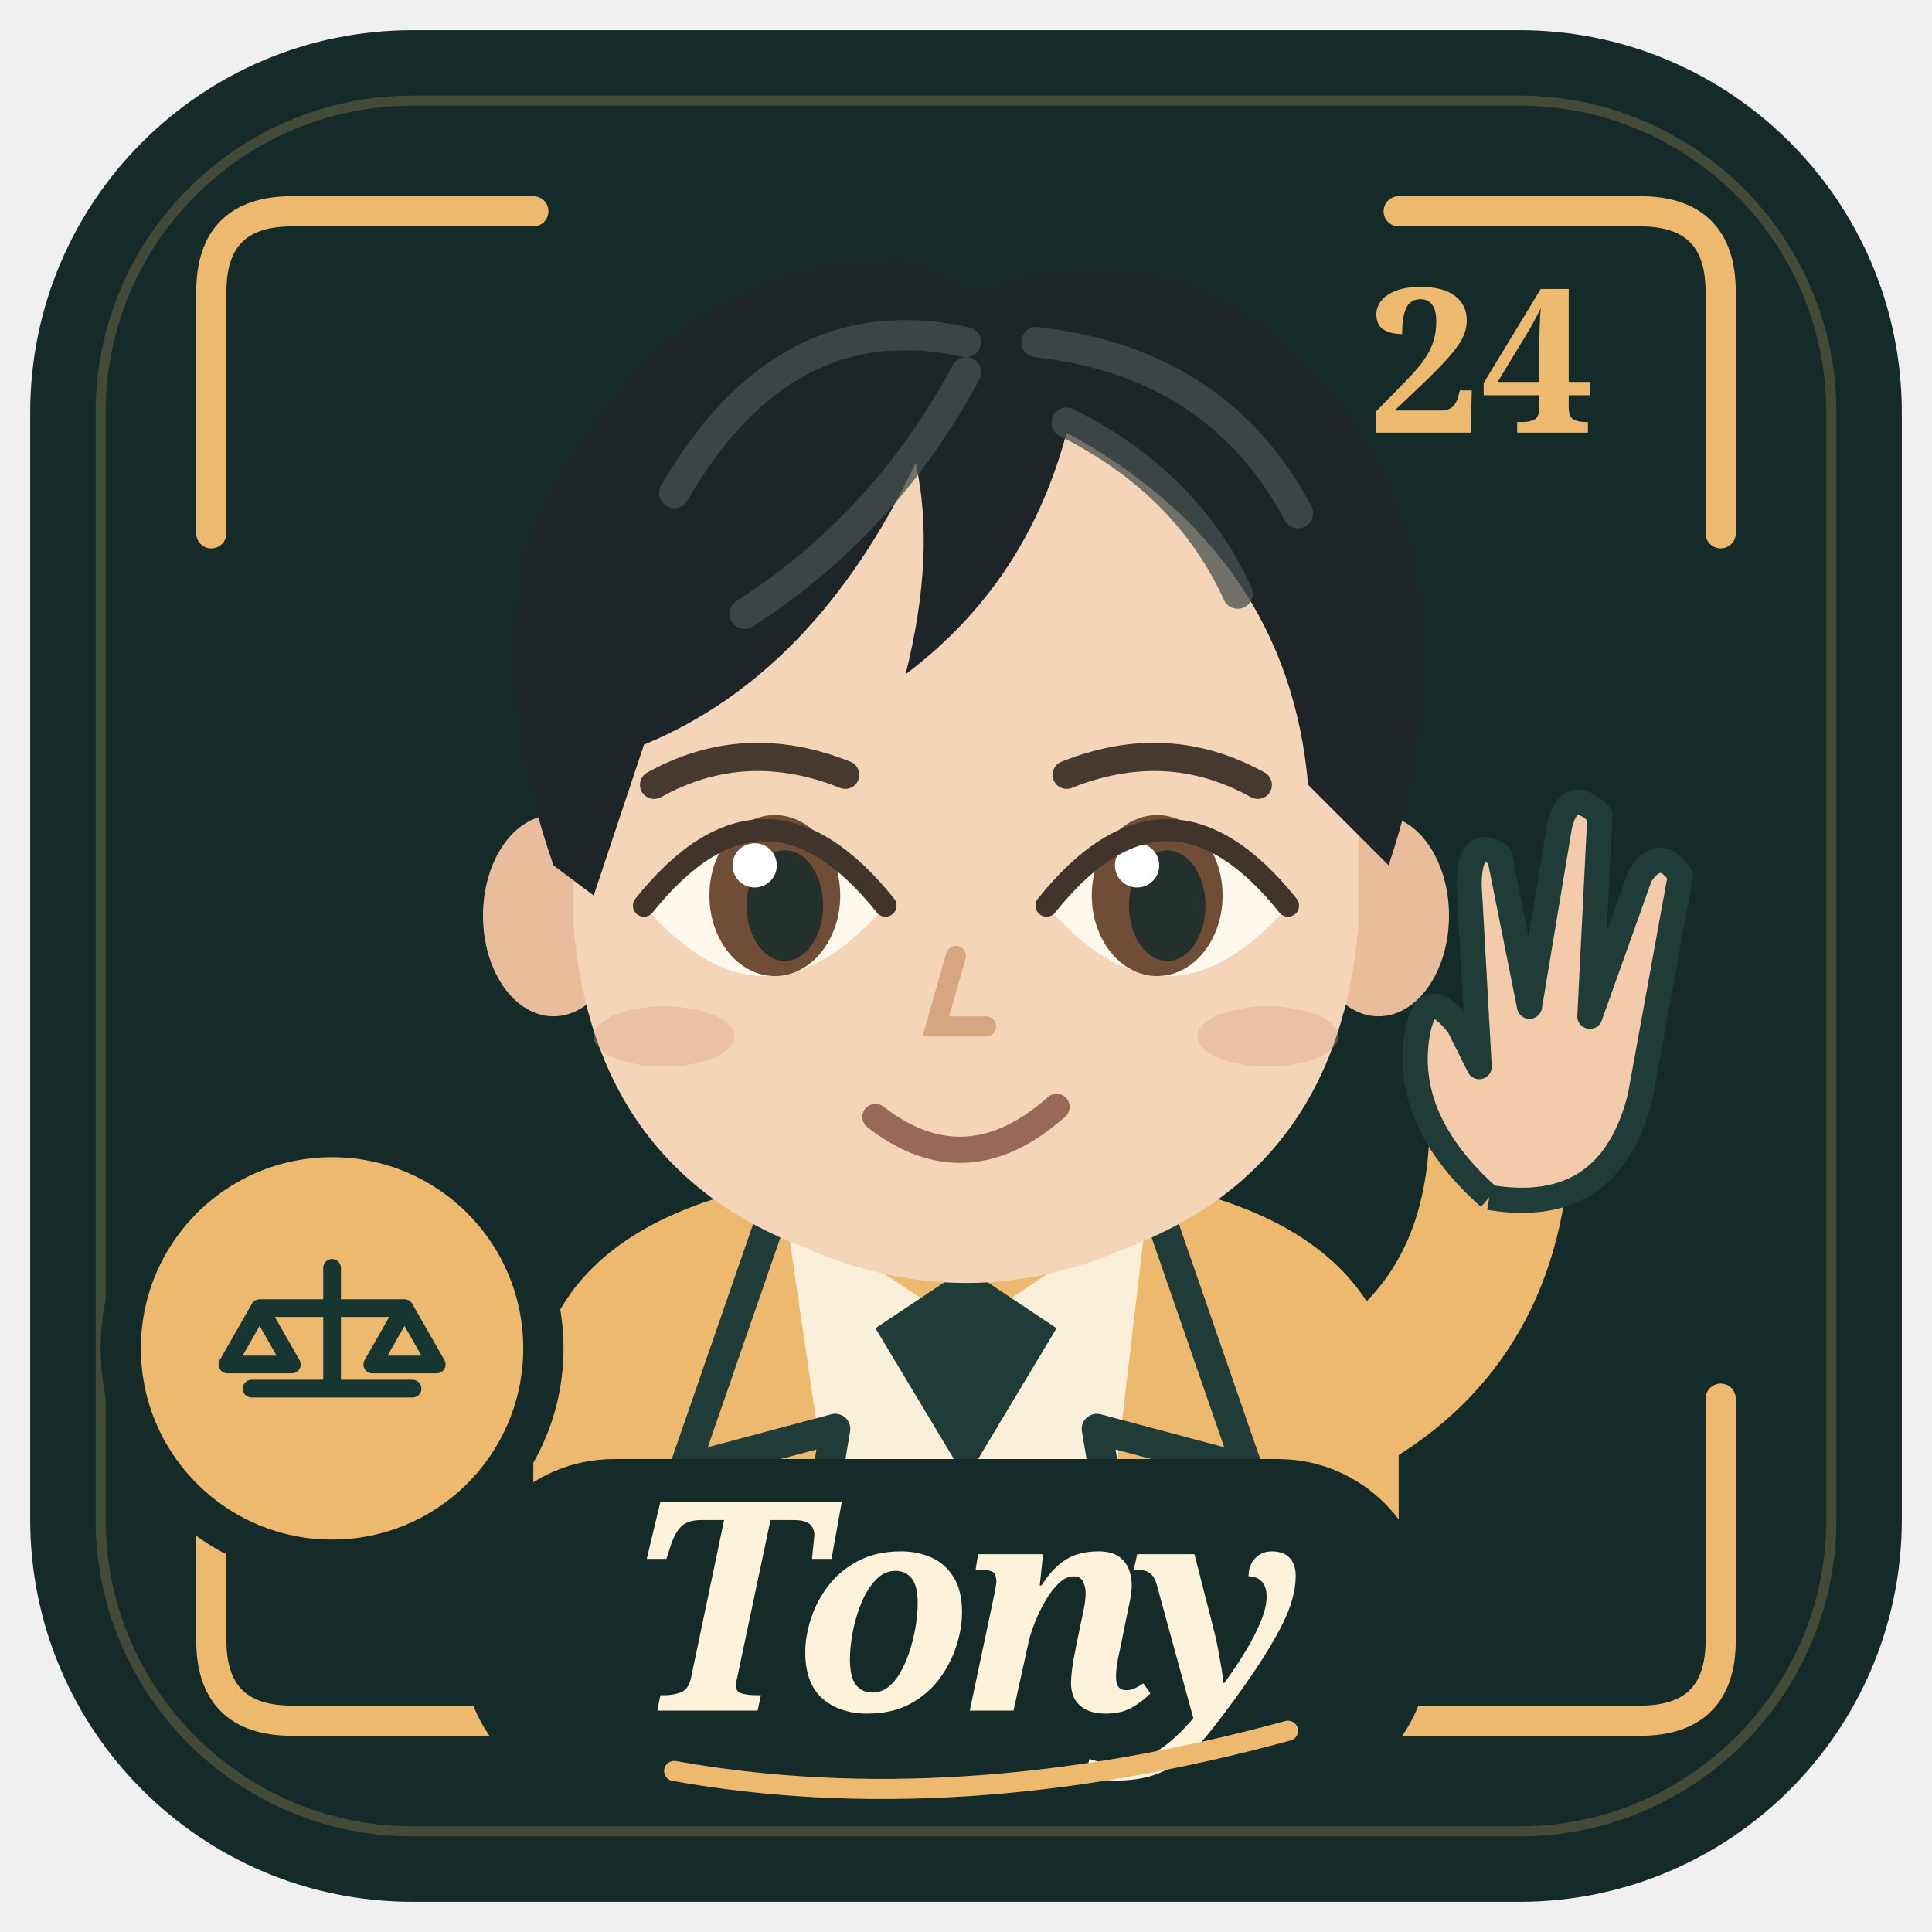
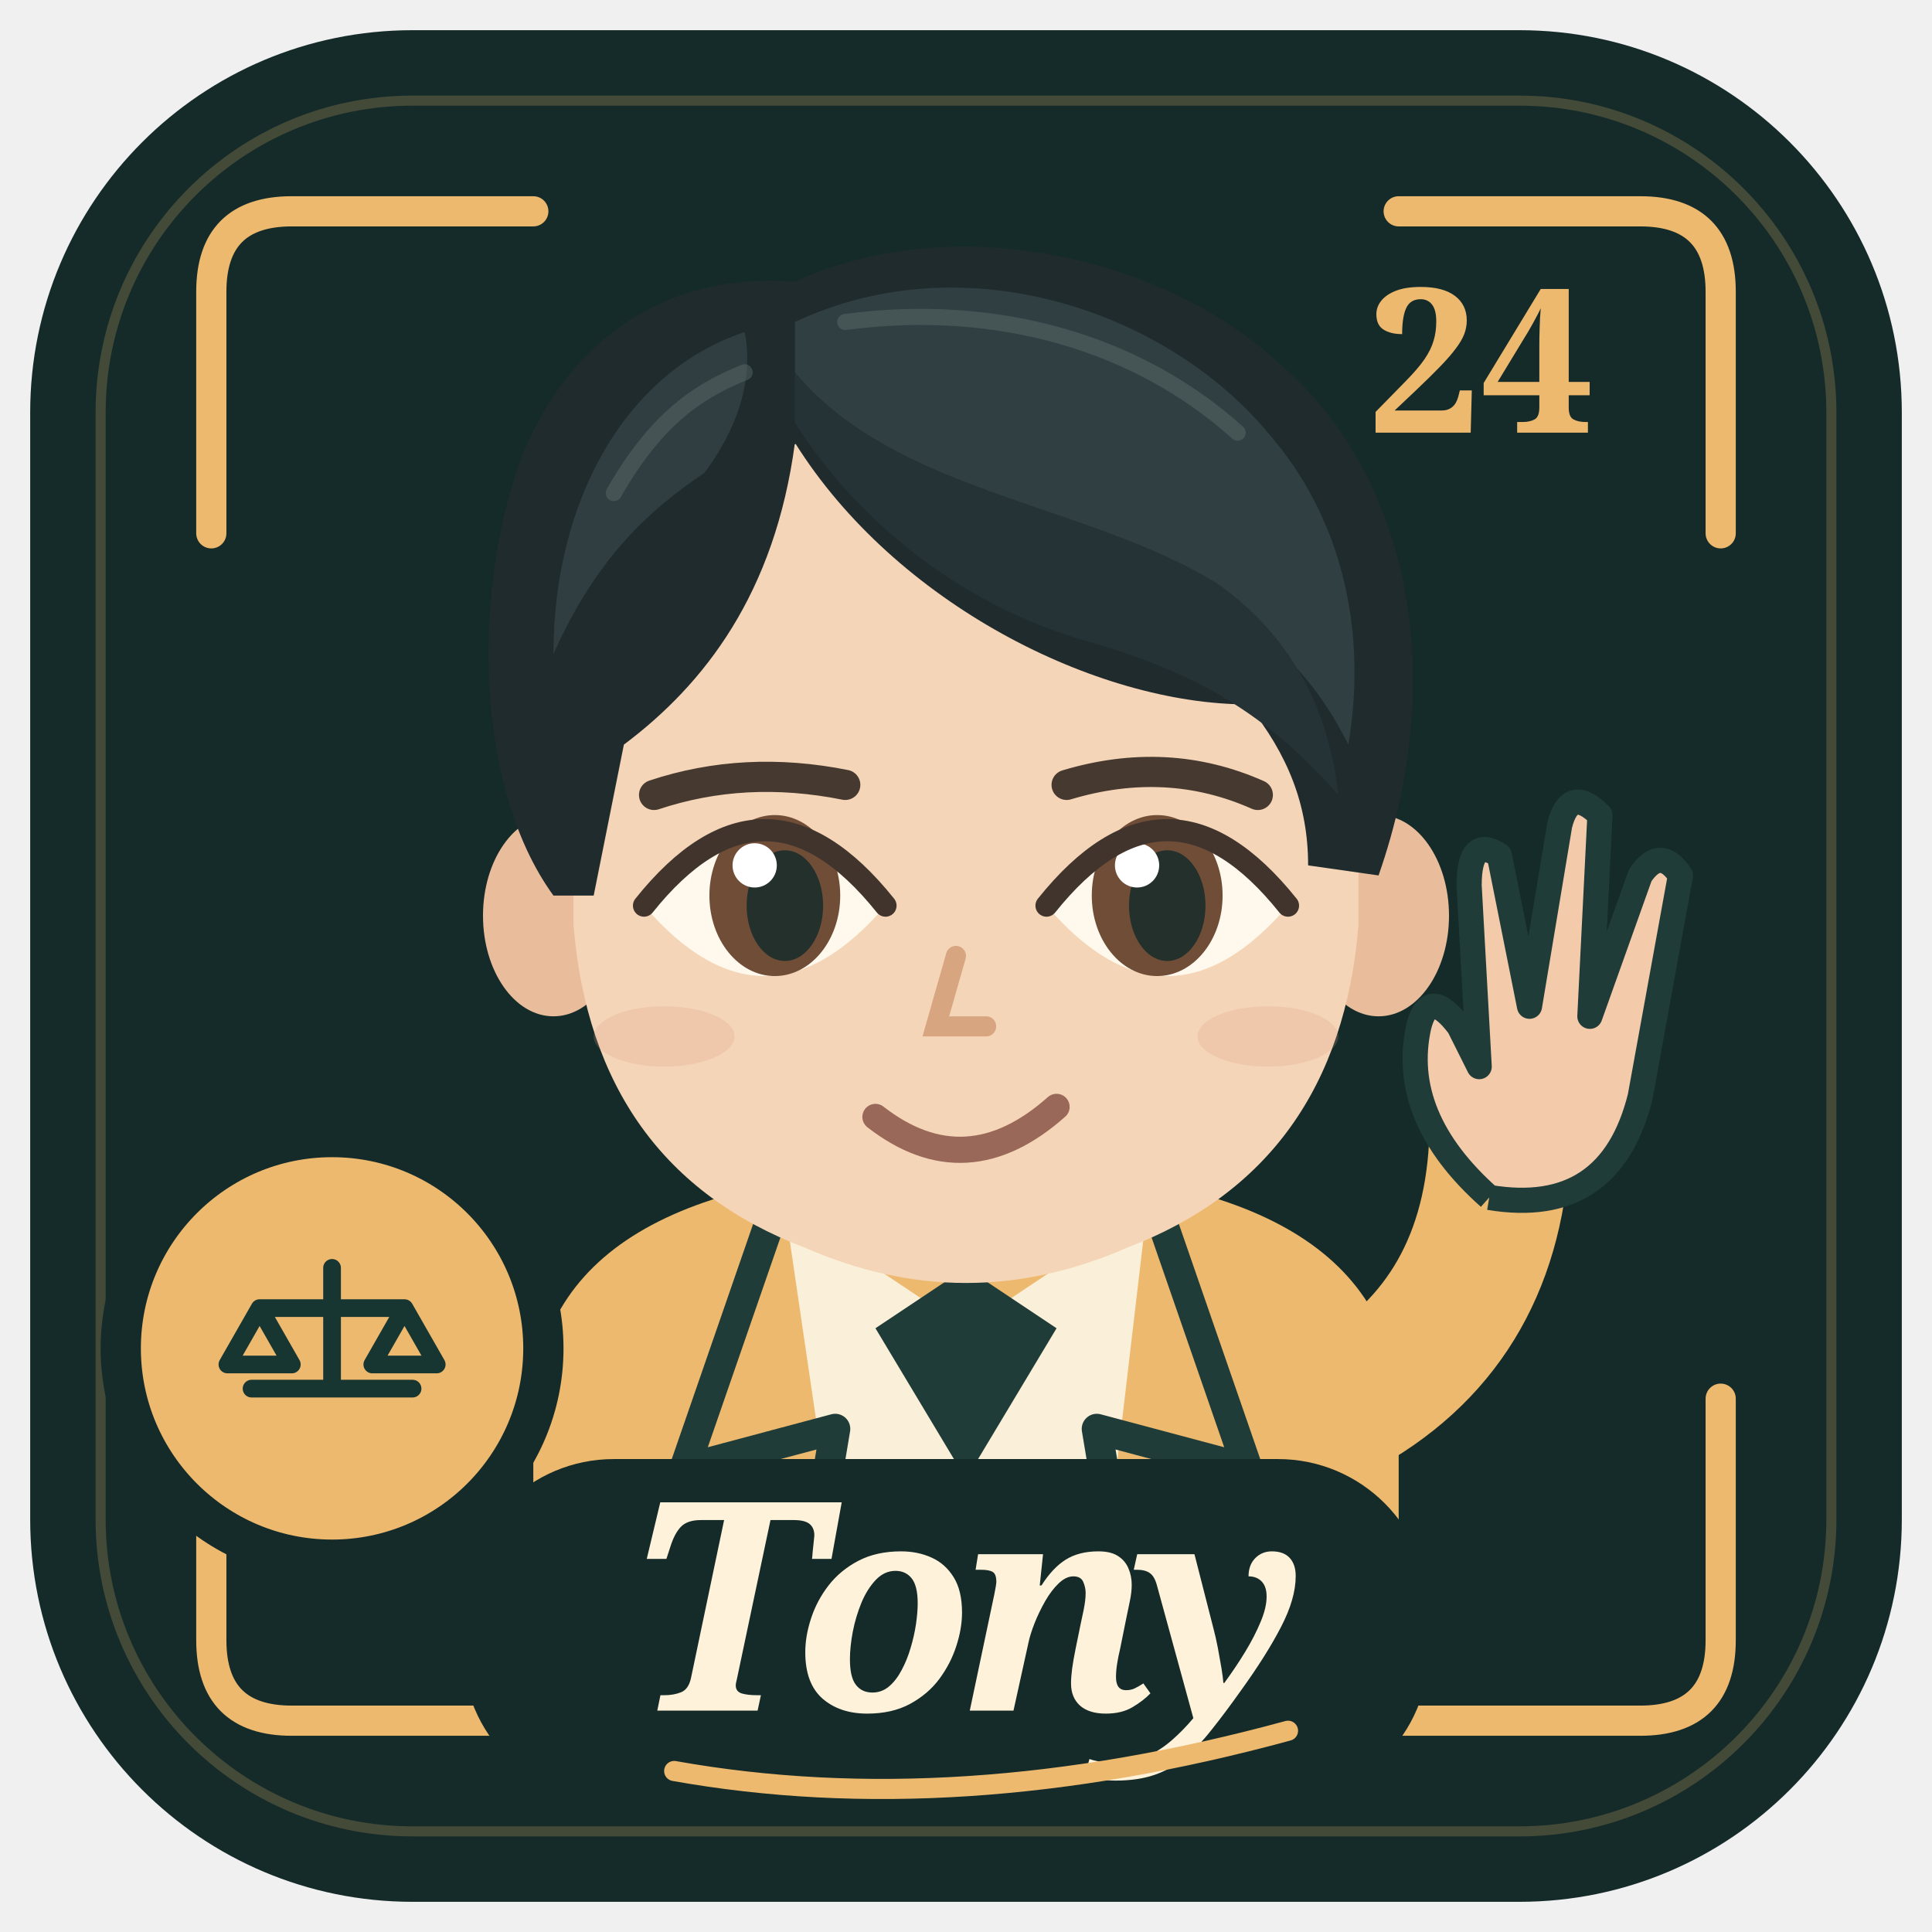
<svg xmlns="http://www.w3.org/2000/svg" viewBox="0 0 192 192" role="img" aria-label="Tony 24 — AI-Lex">
  <rect x="3" y="3" width="186" height="186" rx="38" fill="#152b29" />
  <rect x="10" y="10" width="172" height="172" rx="31" fill="none" stroke="#edb96f" stroke-opacity=".22" />
  <g class="seal" fill="none" stroke="#edb96f" stroke-width="3" stroke-linecap="round">
    <path d="M21 53V29q0-8 8-8h24M139 21h24q8 0 8 8v24M21 139v24q0 8 8 8h24M139 171h24q8 0 8-8v-24" />
  </g>
  <text x="136" y="43" fill="#edb96f" font-family="Georgia,serif" font-size="20" font-weight="bold">24</text>
  <path d="M53 153v-14q2-23 43-23t43 23v14" fill="#edb96f" />
  <path d="M78 120l18 12 18-12-4 34H83z" fill="#faf0d9" />
  <path d="M87 132l9-6 9 6-9 15z" fill="#203c38" />
  <path d="M77 120l-9 26 15-4-2 12M115 120l9 26-15-4 2 12" fill="none" stroke="#203c38" stroke-width="3" stroke-linejoin="round" />
  <g class="wave">
    <path d="M133 140q15-8 16-26" fill="none" stroke="#edb96f" stroke-width="14" stroke-linecap="round" />
    <path d="M148 119q-9-8-7-17 1-4 4 0l2 4-1-18q0-5 3-3l3 15 3-18q1-4 4-1l-1 20 5-14q2-3 4 0l-4 22q-3 12-15 10" fill="#f4cbaa" stroke="#203c38" stroke-width="2.5" stroke-linejoin="round" />
  </g>
  <g class="head">
    <ellipse cx="96" cy="77" rx="42" ry="42" fill="#171f23" />
    <ellipse cx="55" cy="91" rx="7" ry="10" fill="#e9bd9b" />
    <ellipse cx="137" cy="91" rx="7" ry="10" fill="#e9bd9b" />
    <path d="M57 73q2-31 39-31t39 31v19q-2 24-23 32-16 7-32 0-21-8-23-32z" fill="#f5d5b7" />
-     <path d="M55 86q-10-29 5-45 11-16 31-15l6 3q22-8 37 12 13 18 4 45l-8-8q-2-23-24-35-4 15-16 24 3-12 1-21-10 21-27 28l-5 15z" fill="#1e2529" />
-     <path d="M96 34q-18-4-29 15M96 37q-8 15-22 24M103 34q18 2 26 17M106 42q12 6 17 17" fill="none" stroke="#45504f" stroke-width="3" stroke-linecap="round" opacity=".75" />
-     <path d="M65 78q9-5 19-1M106 77q10-4 19 1" fill="none" stroke="#463930" stroke-width="2.8" stroke-linecap="round" />
+     <g class="hair-sidepart" data-part="30-70">
+       <path d="M55 89C47 78 47 58 52 45C57 33 67 27 79 28C94 21 115 25 127 36C140 47 144 67 137 87L130 86C130 80 128 75 124 70C109 70 89 60 79 44C77 59 70 68 62 74L59 89Z" fill="#202b2e" />
+       <path d="M79 32C96 24 116 31 126 43C133 51 136 62 134 74C127 60 116 58 103 54C90 50 83 43 79 37Z" fill="#303f42" />
+       <path d="M79 37C89 49 108 50 121 58C128 63 132 70 133 79C126 71 119 67 109 64C94 60 84 50 79 42Z" fill="#253236" />
+       <path d="M74 33C62 37 55 50 55 65C59 56 64 51 70 47C73 43 75 38 74 33Z" fill="#364548" opacity=".72" />
+       <path d="M84 32C99 30 113 34 123 43M61 49C65 42 69 39 74 37" fill="none" stroke="#62716f" stroke-width="1.6" stroke-linecap="round" opacity=".42" />
+     </g>
+     <path d="M65 79q9-3 19-1M106 78q10-3 19 1" fill="none" stroke="#463930" stroke-width="3" stroke-linecap="round" />
    <g class="eye">
      <path d="M64 90q12-15 24 0-12 14-24 0M104 90q12-15 24 0-12 14-24 0" fill="#fff9ed" />
      <ellipse cx="77" cy="89" rx="6.5" ry="8" fill="#6f4d37" />
      <ellipse cx="115" cy="89" rx="6.5" ry="8" fill="#6f4d37" />
      <ellipse cx="78" cy="90" rx="3.8" ry="5.5" fill="#23302c" />
      <ellipse cx="116" cy="90" rx="3.8" ry="5.5" fill="#23302c" />
      <circle cx="75" cy="86" r="2.2" fill="#fff" />
      <circle cx="113" cy="86" r="2.2" fill="#fff" />
      <path d="M64 90q12-15 24 0M104 90q12-15 24 0" fill="none" stroke="#40342d" stroke-width="2.2" stroke-linecap="round" />
    </g>
-     <g fill="#db9c82" opacity=".35">
+     <g fill="#db9c82" opacity=".22">
      <ellipse cx="66" cy="103" rx="7" ry="3" />
      <ellipse cx="126" cy="103" rx="7" ry="3" />
    </g>
    <path d="M95 95l-2 7h5" fill="none" stroke="#d7a681" stroke-width="2" stroke-linecap="round" />
    <path d="M87 111q9 7 18-1" fill="none" stroke="#996858" stroke-width="2.6" stroke-linecap="round" />
  </g>
  <rect x="46" y="145" width="96" height="34" rx="15" fill="#152b29" />
  <text x="96" y="170" text-anchor="middle" fill="#fff2db" font-family="Georgia,serif" font-style="italic" font-weight="bold" font-size="29" letter-spacing="-1.5">Tony</text>
  <path d="M67 176q28 5 61-4" fill="none" stroke="#edb96f" stroke-width="2" stroke-linecap="round" />
  <circle cx="33" cy="134" r="21" fill="#edb96f" stroke="#152b29" stroke-width="4" />
  <path d="M5 20h20M15 5v15M6 10h18M6 10l-4 7h8zm18 0-4 7h8z" transform="translate(21 122) scale(.8)" fill="none" stroke="#173632" stroke-width="2.2" stroke-linecap="round" stroke-linejoin="round" />
</svg>
